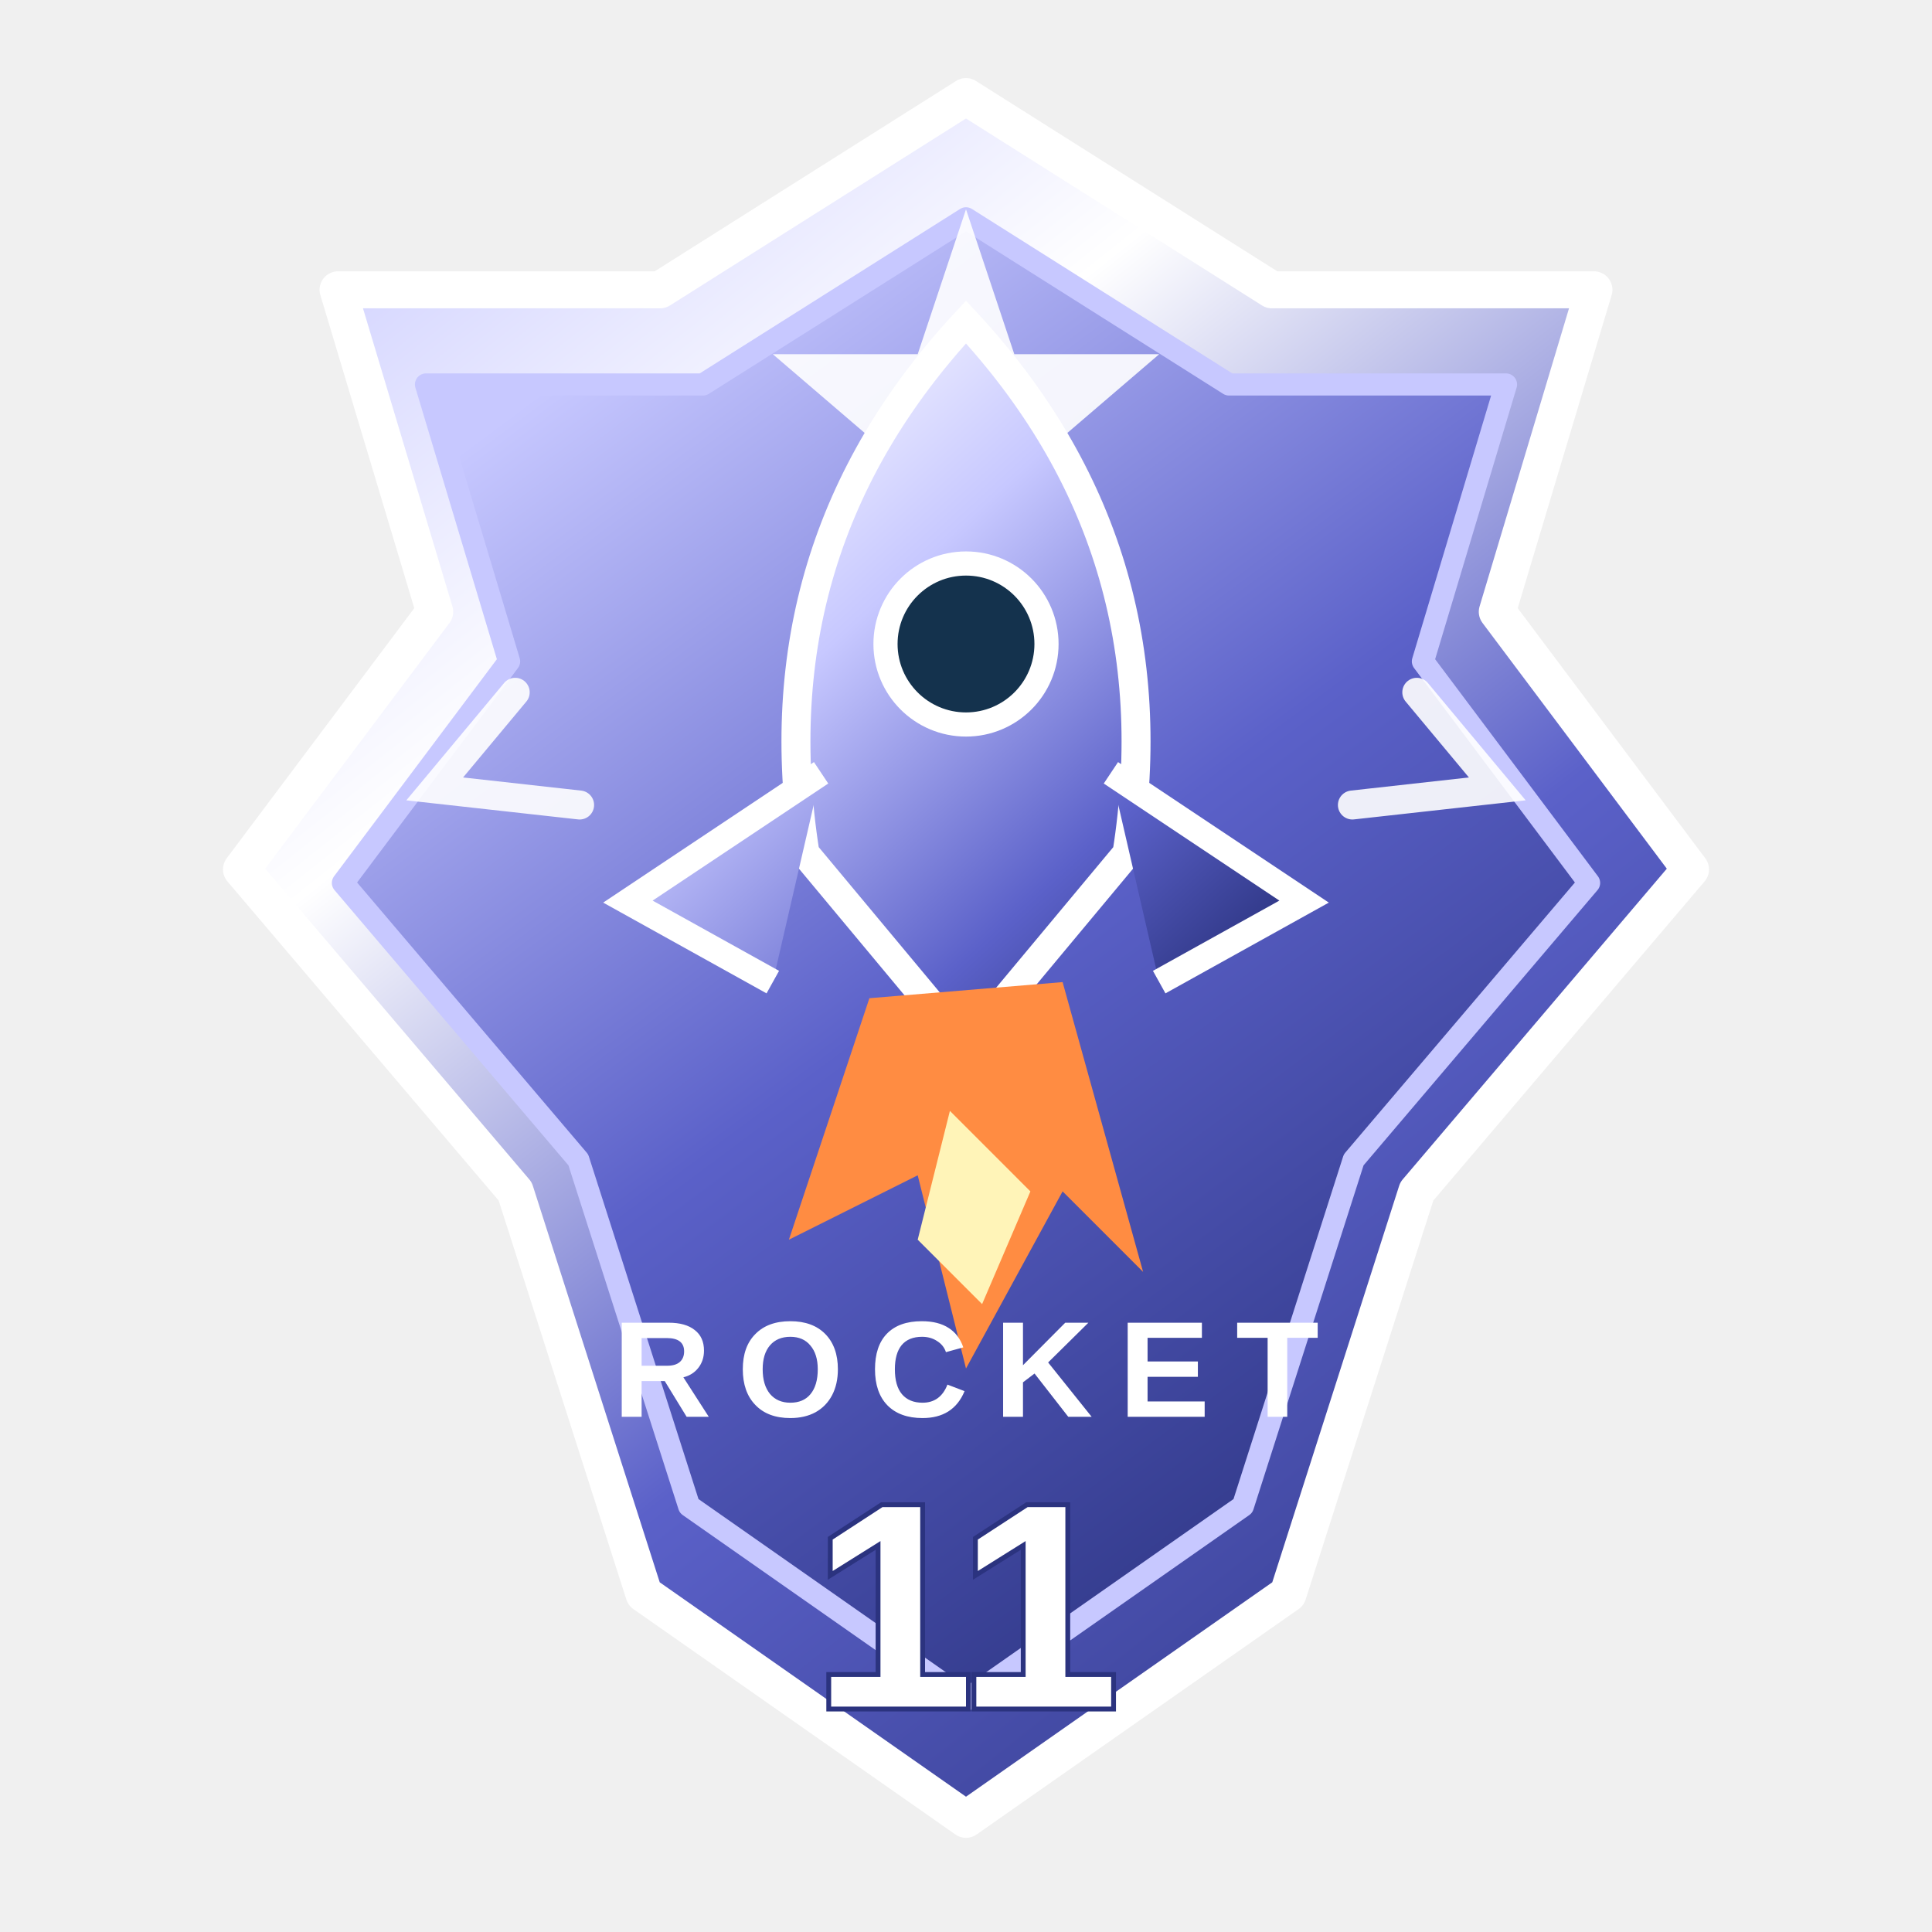
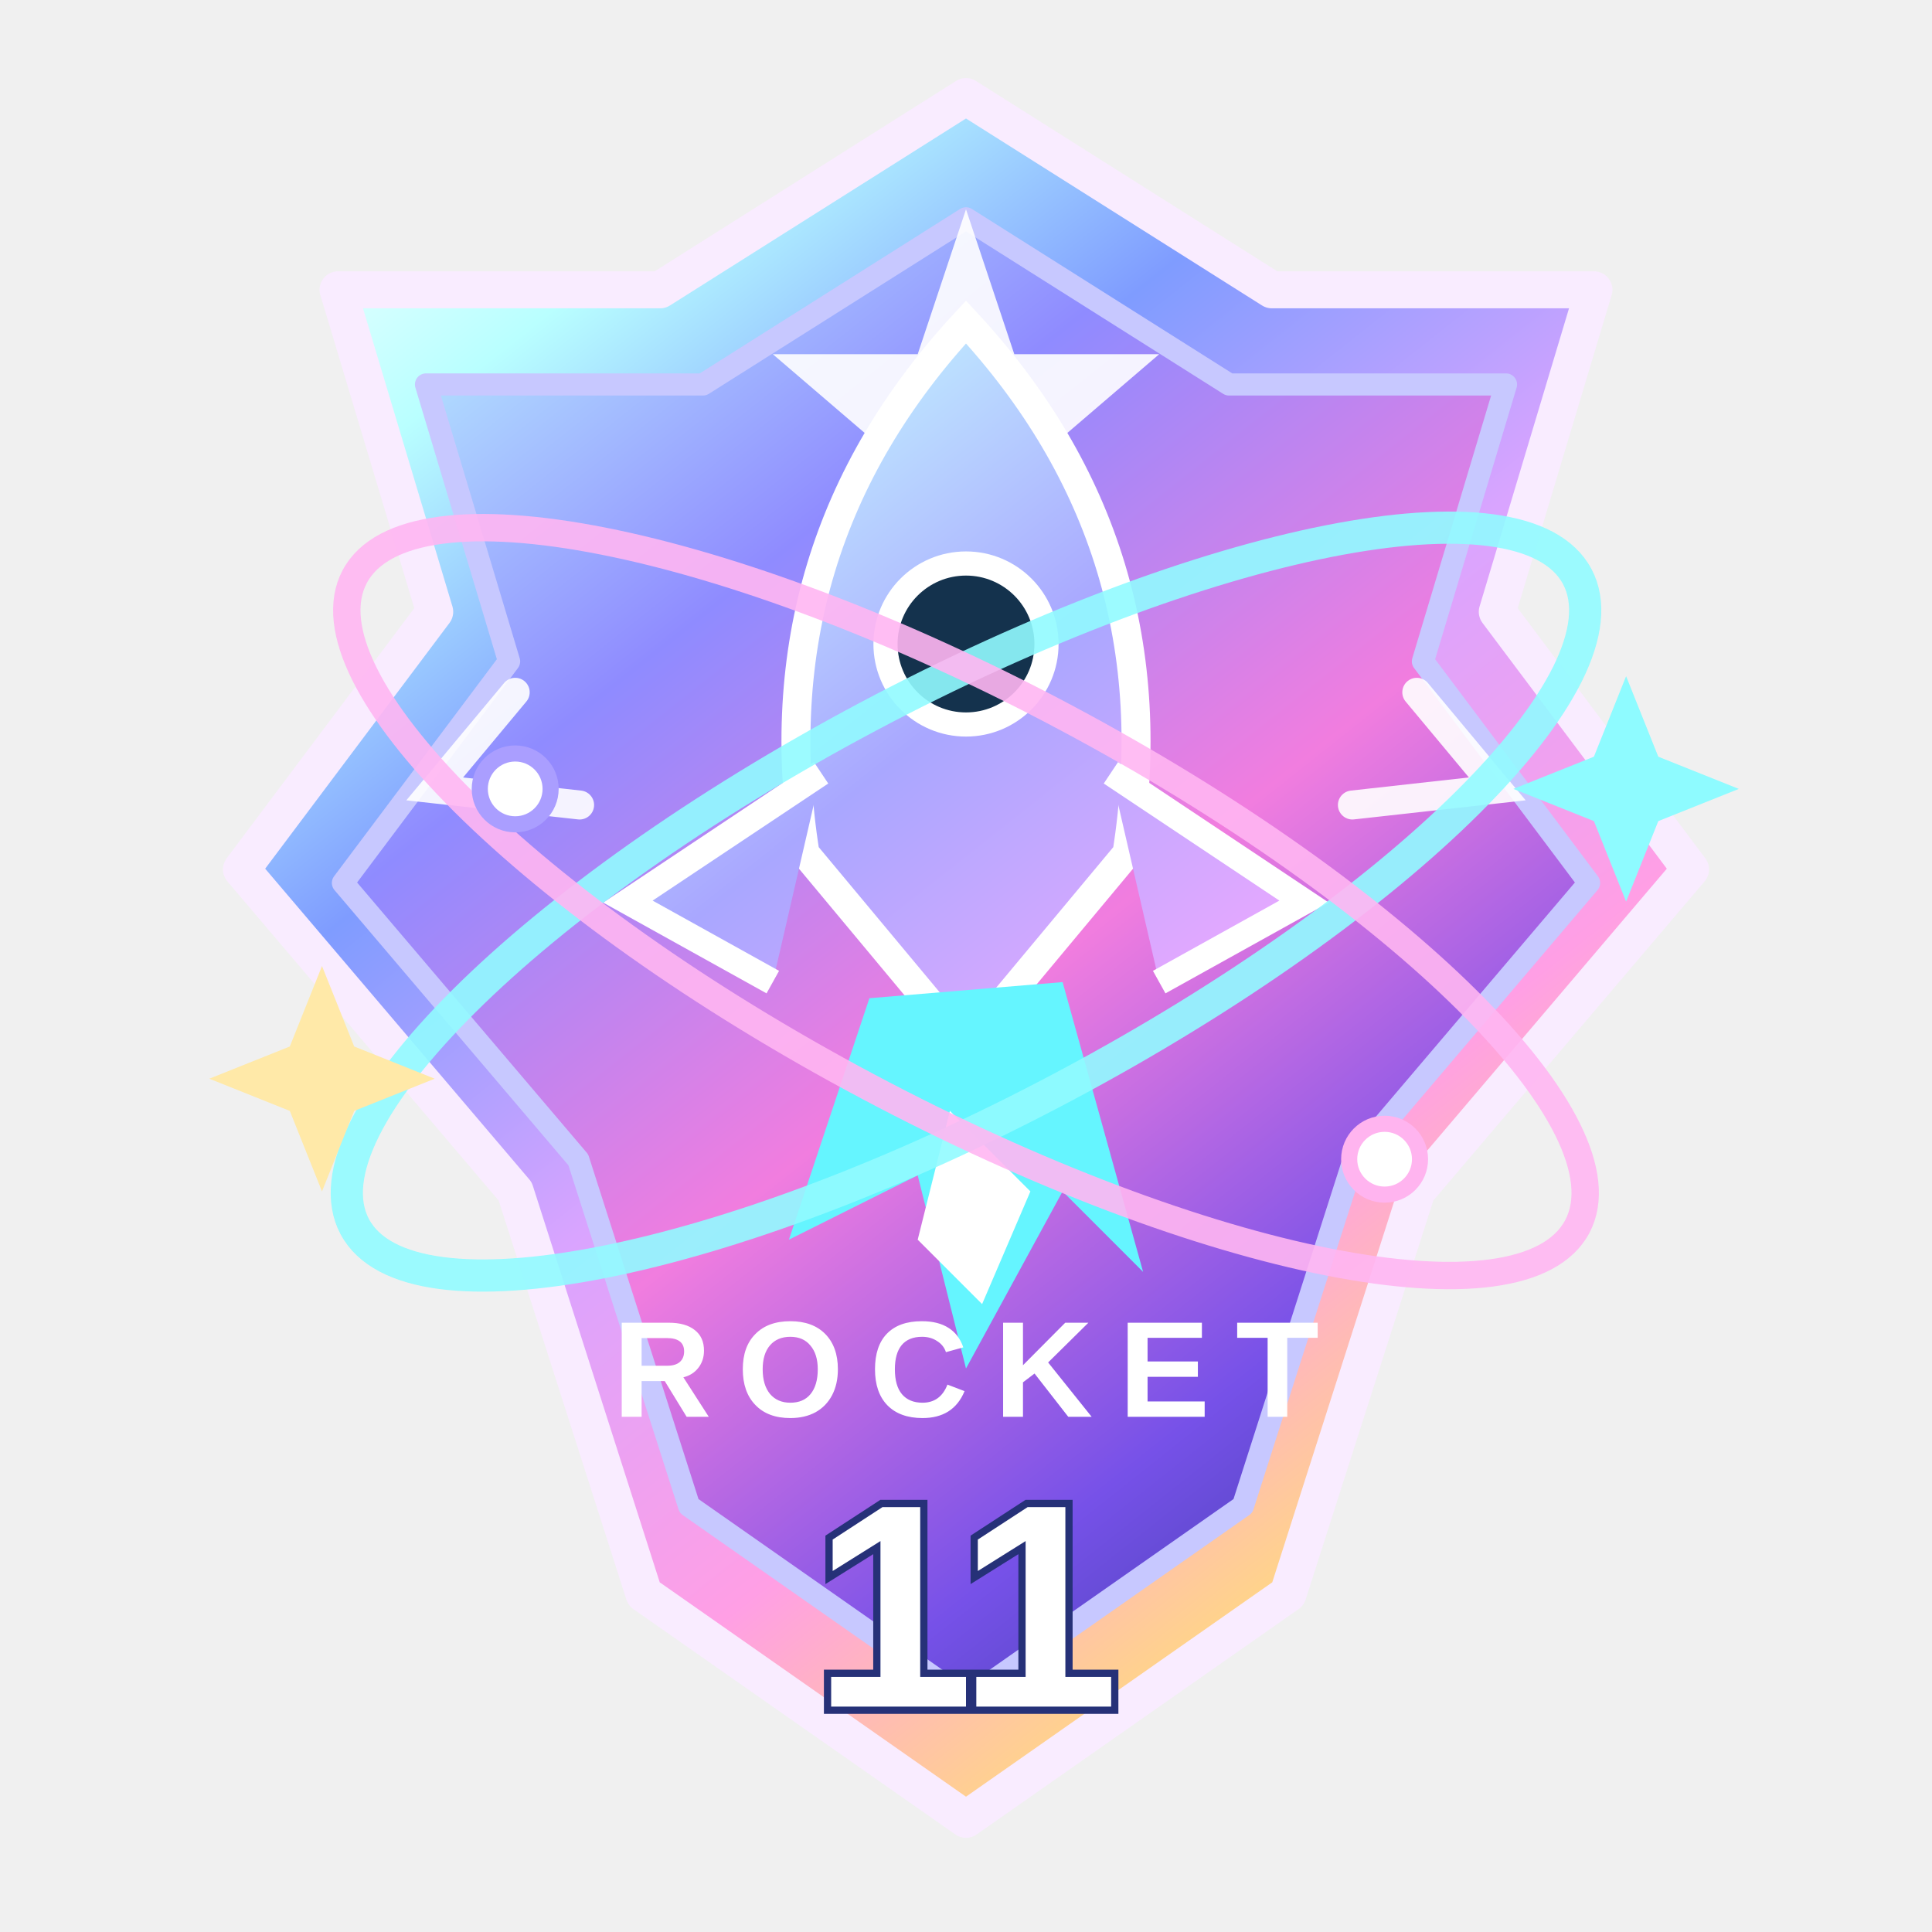
<svg xmlns="http://www.w3.org/2000/svg" width="120" height="120" viewBox="0 0 120 120" fill="none">
  <defs>
    <linearGradient id="metal" x1="18" y1="8" x2="102" y2="114" gradientUnits="userSpaceOnUse">
-       <stop stop-color="#C7C8FF" />
-       <stop offset=".28" stop-color="#FFFFFF" />
-       <stop offset=".6" stop-color="#5B61C9" />
-       <stop offset="1" stop-color="#2B337F" />
+       <stop offset="0" stop-color="#FFFFFF" />
+       <stop offset=".14" stop-color="#B9FFFF" />
+       <stop offset=".3" stop-color="#7F9CFF" />
+       <stop offset=".48" stop-color="#D9A4FF" />
+       <stop offset=".66" stop-color="#FF9FE5" />
+       <stop offset=".82" stop-color="#FFD981" />
+       <stop offset="1" stop-color="#6853D9" />
    </linearGradient>
-     <linearGradient id="inner" x1="30" y1="18" x2="94" y2="104" gradientUnits="userSpaceOnUse">
-       <stop stop-color="#C7C8FF" />
-       <stop offset=".48" stop-color="#5B61C9" />
-       <stop offset="1" stop-color="#2B337F" />
+     <linearGradient id="inner" x1="18" y1="8" x2="102" y2="114" gradientUnits="userSpaceOnUse">
+       <stop offset="0" stop-color="#BDFBFF" />
+       <stop offset=".26" stop-color="#8F8BFF" />
+       <stop offset=".52" stop-color="#F17DDF" />
+       <stop offset=".76" stop-color="#7651E8" />
+       <stop offset="1" stop-color="#23358B" />
    </linearGradient>
-     <linearGradient id="rocketBody" x1="42" y1="25" x2="76" y2="62" gradientUnits="userSpaceOnUse">
-       <stop stop-color="#FFFFFF" />
-       <stop offset=".35" stop-color="#C7C8FF" />
-       <stop offset=".75" stop-color="#5B61C9" />
-       <stop offset="1" stop-color="#2B337F" />
+     <linearGradient id="rocketBody" x1="18" y1="8" x2="102" y2="114" gradientUnits="userSpaceOnUse">
+       <stop offset="0" stop-color="#FFFFFF" />
+       <stop offset=".2" stop-color="#C6FFFF" />
+       <stop offset=".4" stop-color="#A9A7FF" />
+       <stop offset=".62" stop-color="#F8A9FF" />
+       <stop offset=".82" stop-color="#FFCF78" />
+       <stop offset="1" stop-color="#6D46D9" />
    </linearGradient>
  </defs>
-   <path d="M60 6 L79 18 L99 18 L93 38 L105 54 L88 74 L80 99 L60 113 L40 99 L32 74 L15 54 L27 38 L21 18 L41 18 Z" fill="url(#metal)" stroke="#FFFFFF" stroke-width="2.3" stroke-linejoin="round" />
+   <path d="M60 6 L79 18 L99 18 L93 38 L105 54 L88 74 L80 99 L60 113 L40 99 L32 74 L15 54 L27 38 L21 18 L41 18 Z" fill="url(#metal)" stroke="#F9ECFF" stroke-width="2.3" stroke-linejoin="round" />
  <path d="M60 6 L79 18 L99 18 L93 38 L105 54 L88 74 L80 99 L60 113 L40 99 L32 74 L15 54 L27 38 L21 18 L41 18 Z" transform="translate(60 60) scale(.86) translate(-60 -60)" fill="url(#inner)" stroke="#C7C8FF" stroke-width="1.6" stroke-linejoin="round" />
  <path d="M60 13 L63 22 L72 22 L65 28 L68 37 L60 32 L52 37 L55 28 L48 22 L57 22 Z" fill="#FFFFFF" opacity=".9" />
  <path d="M60 20 Q73 34 70 53 L60 65 L50 53 Q47 34 60 20 Z" fill="url(#rocketBody)" stroke="#FFFFFF" stroke-width="1.8" />
  <path d="M51 48 L39 56 L48 61 M69 48 L81 56 L72 61" fill="url(#rocketBody)" stroke="#FFFFFF" stroke-width="1.6" />
  <circle cx="60" cy="40" r="5" fill="#14324D" stroke="#FFFFFF" stroke-width="1.5" />
-   <path d="M54 62 L49 77 L57 73 L60 85 L66 74 L71 79 L66 61 Z" fill="#FF8C42" />
-   <path d="M59 69 L57 77 L61 81 L64 74 Z" fill="#FFF4B8" />
+   <path d="M54 62 L49 77 L57 73 L60 85 L66 74 L71 79 L66 61 Z" fill="#65F5FF" />
+   <path d="M59 69 L57 77 L61 81 L64 74 Z" fill="#FFFFFF" />
  <path d="M32 43 L27 49 L36 50 M88 43 L93 49 L84 50" stroke="#FFFFFF" stroke-width="1.8" stroke-linecap="round" opacity=".9" />
+   <g stroke-linecap="round" stroke-linejoin="round">
+     <ellipse cx="60" cy="56" rx="43" ry="13" transform="rotate(-28 60 56)" stroke="#91FBFF" stroke-width="2" opacity=".9" />
+     <ellipse cx="60" cy="56" rx="43" ry="13" transform="rotate(28 60 56)" stroke="#FFB6F2" stroke-width="1.7" opacity=".9" />
+     <path d="M20 60 L22 65 L27 67 L22 69 L20 74 L18 69 L13 67 L18 65 Z" fill="#FFE9A8" />
+     <path d="M101 42 L103 47 L108 49 L103 51 L101 56 L99 51 L94 49 L99 47 Z" fill="#8EFBFF" />
+     <circle cx="32" cy="49" r="2.2" fill="#FFFFFF" stroke="#AA9EFF" />
+     <circle cx="86" cy="72" r="2.2" fill="#FFFFFF" stroke="#FFB4EF" />
+   </g>
  <text x="60" y="88" text-anchor="middle" font-family="Arial,sans-serif" font-size="8.5" font-weight="900" letter-spacing="1.6" fill="#FFFFFF">ROCKET</text>
-   <text x="60" y="106" text-anchor="middle" font-family="Arial,sans-serif" font-size="18" font-weight="900" fill="#FFFFFF" stroke="#2B337F" stroke-width=".6" paint-order="stroke">11</text>
+   <text x="60" y="106" text-anchor="middle" font-family="Arial,sans-serif" font-size="18" font-weight="900" fill="#FFFFFF" stroke="#263178" stroke-width=".9" paint-order="stroke">11</text>
</svg>
